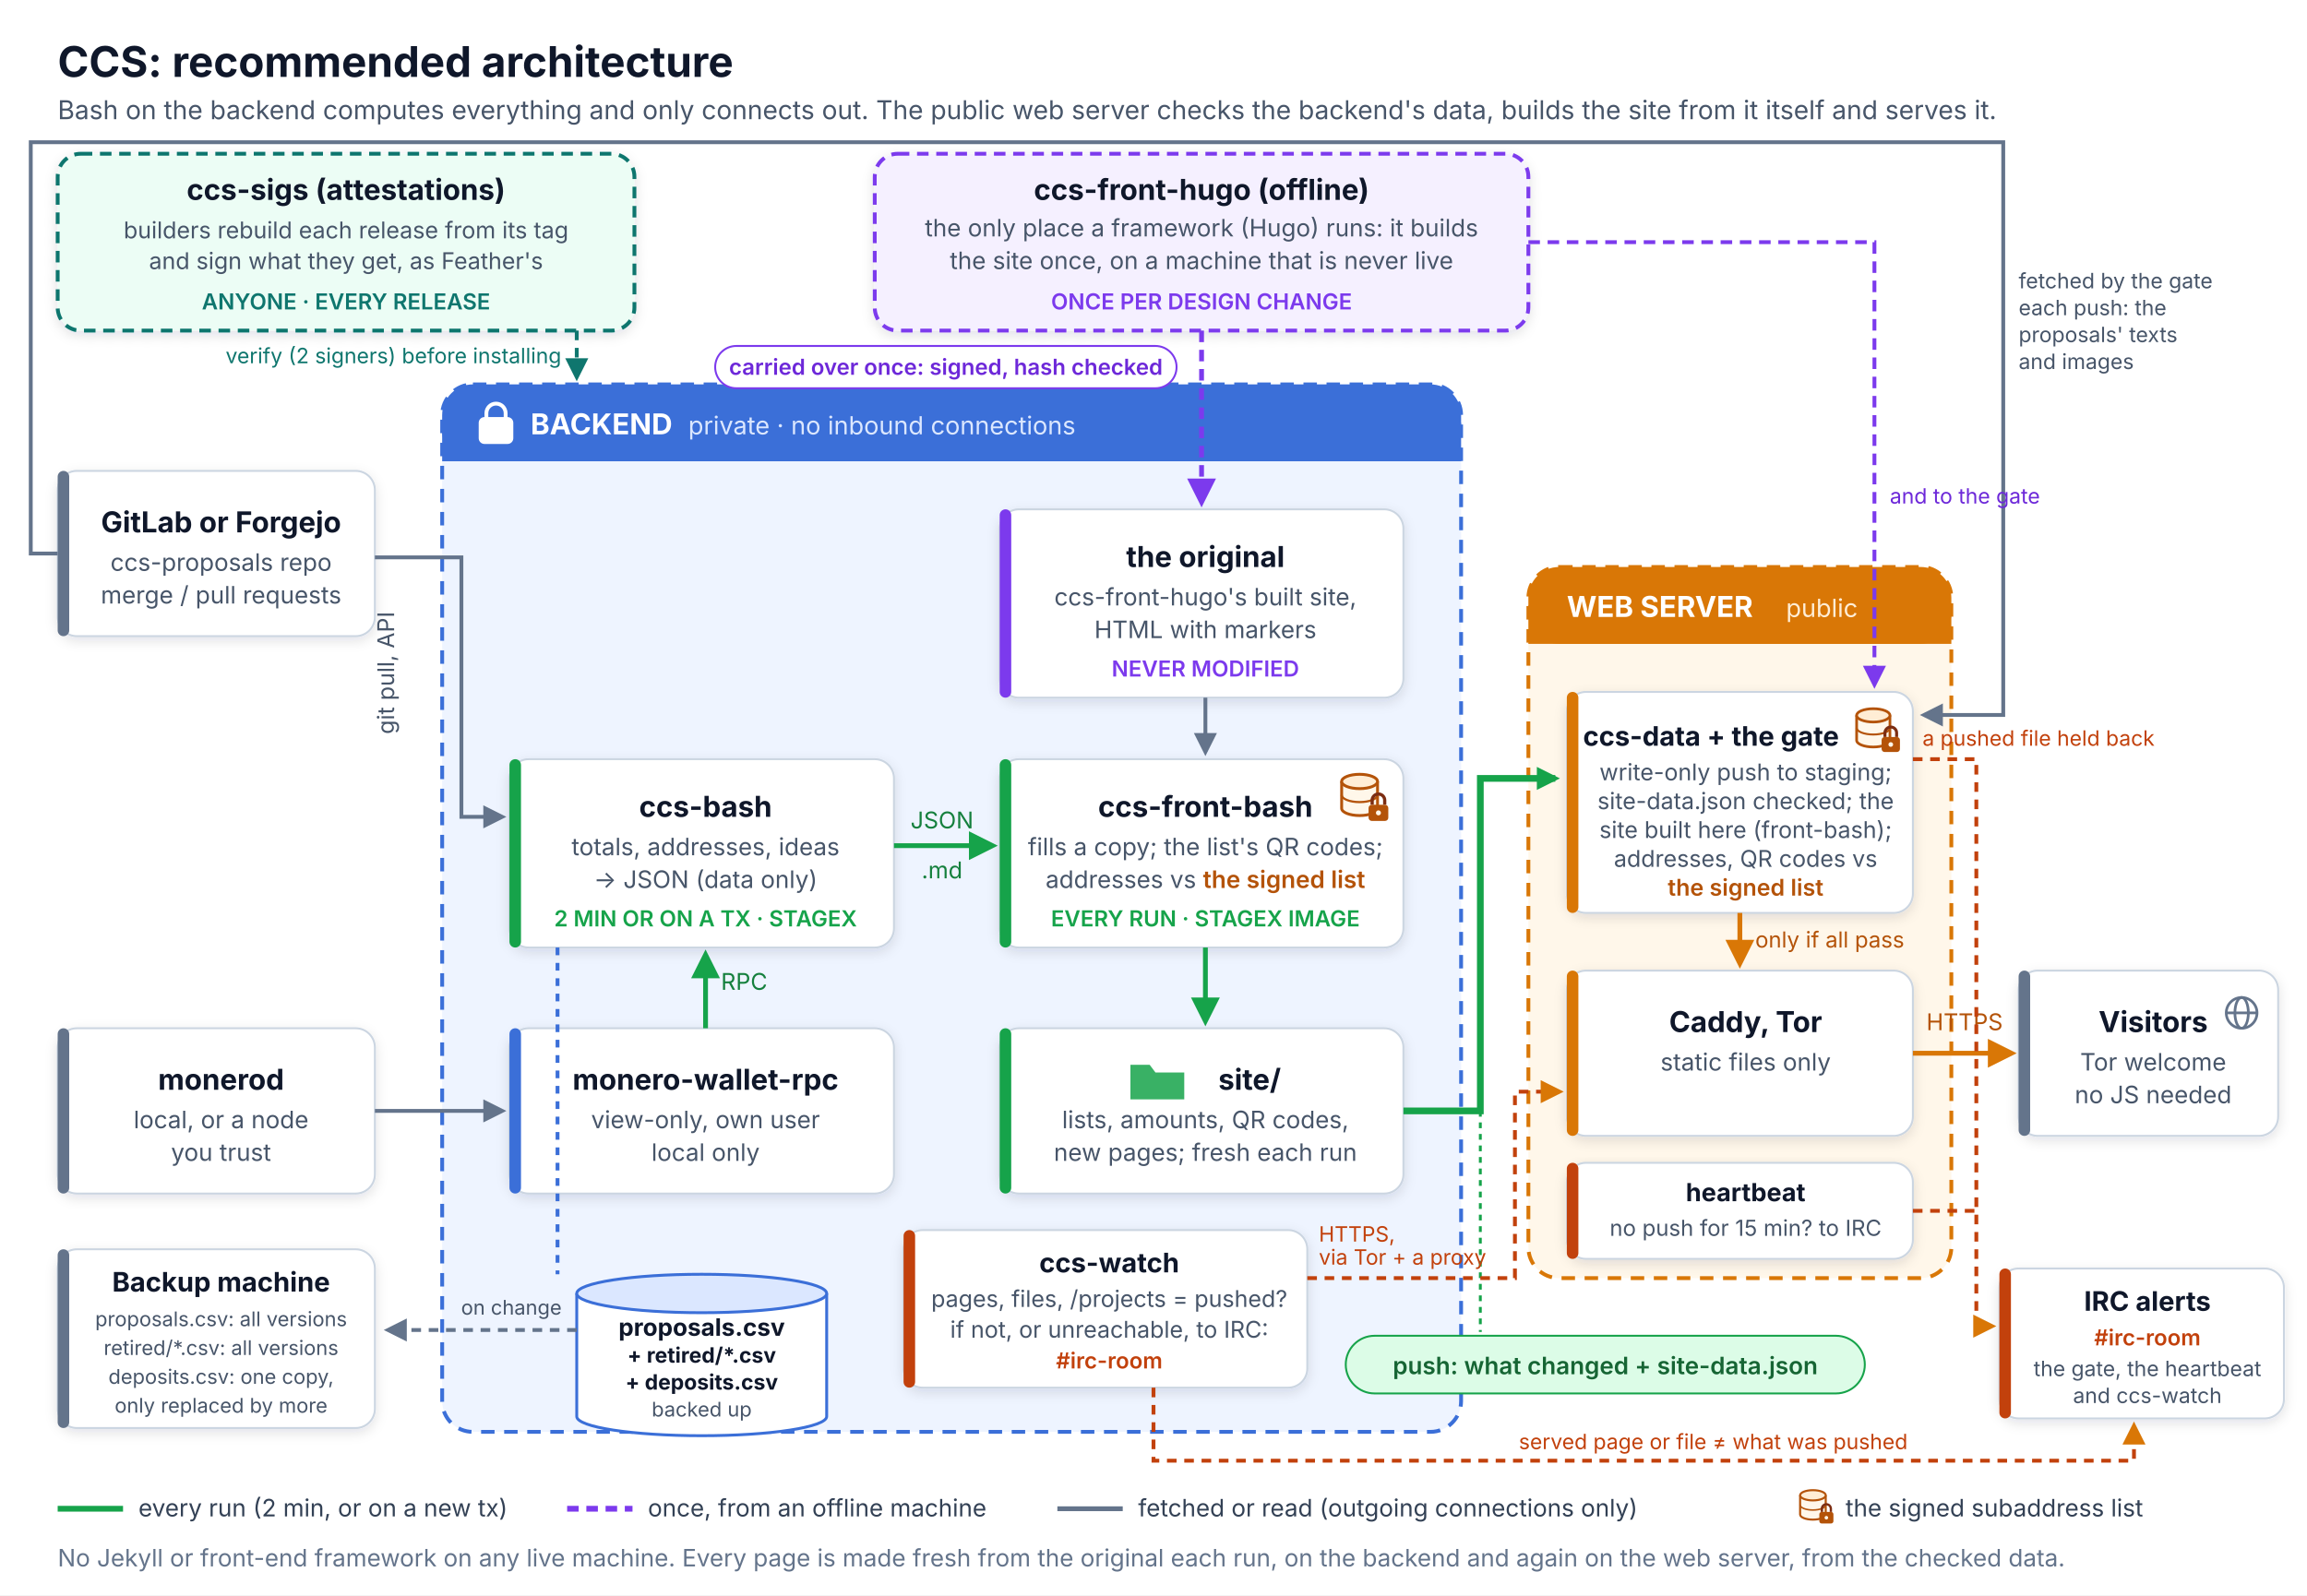
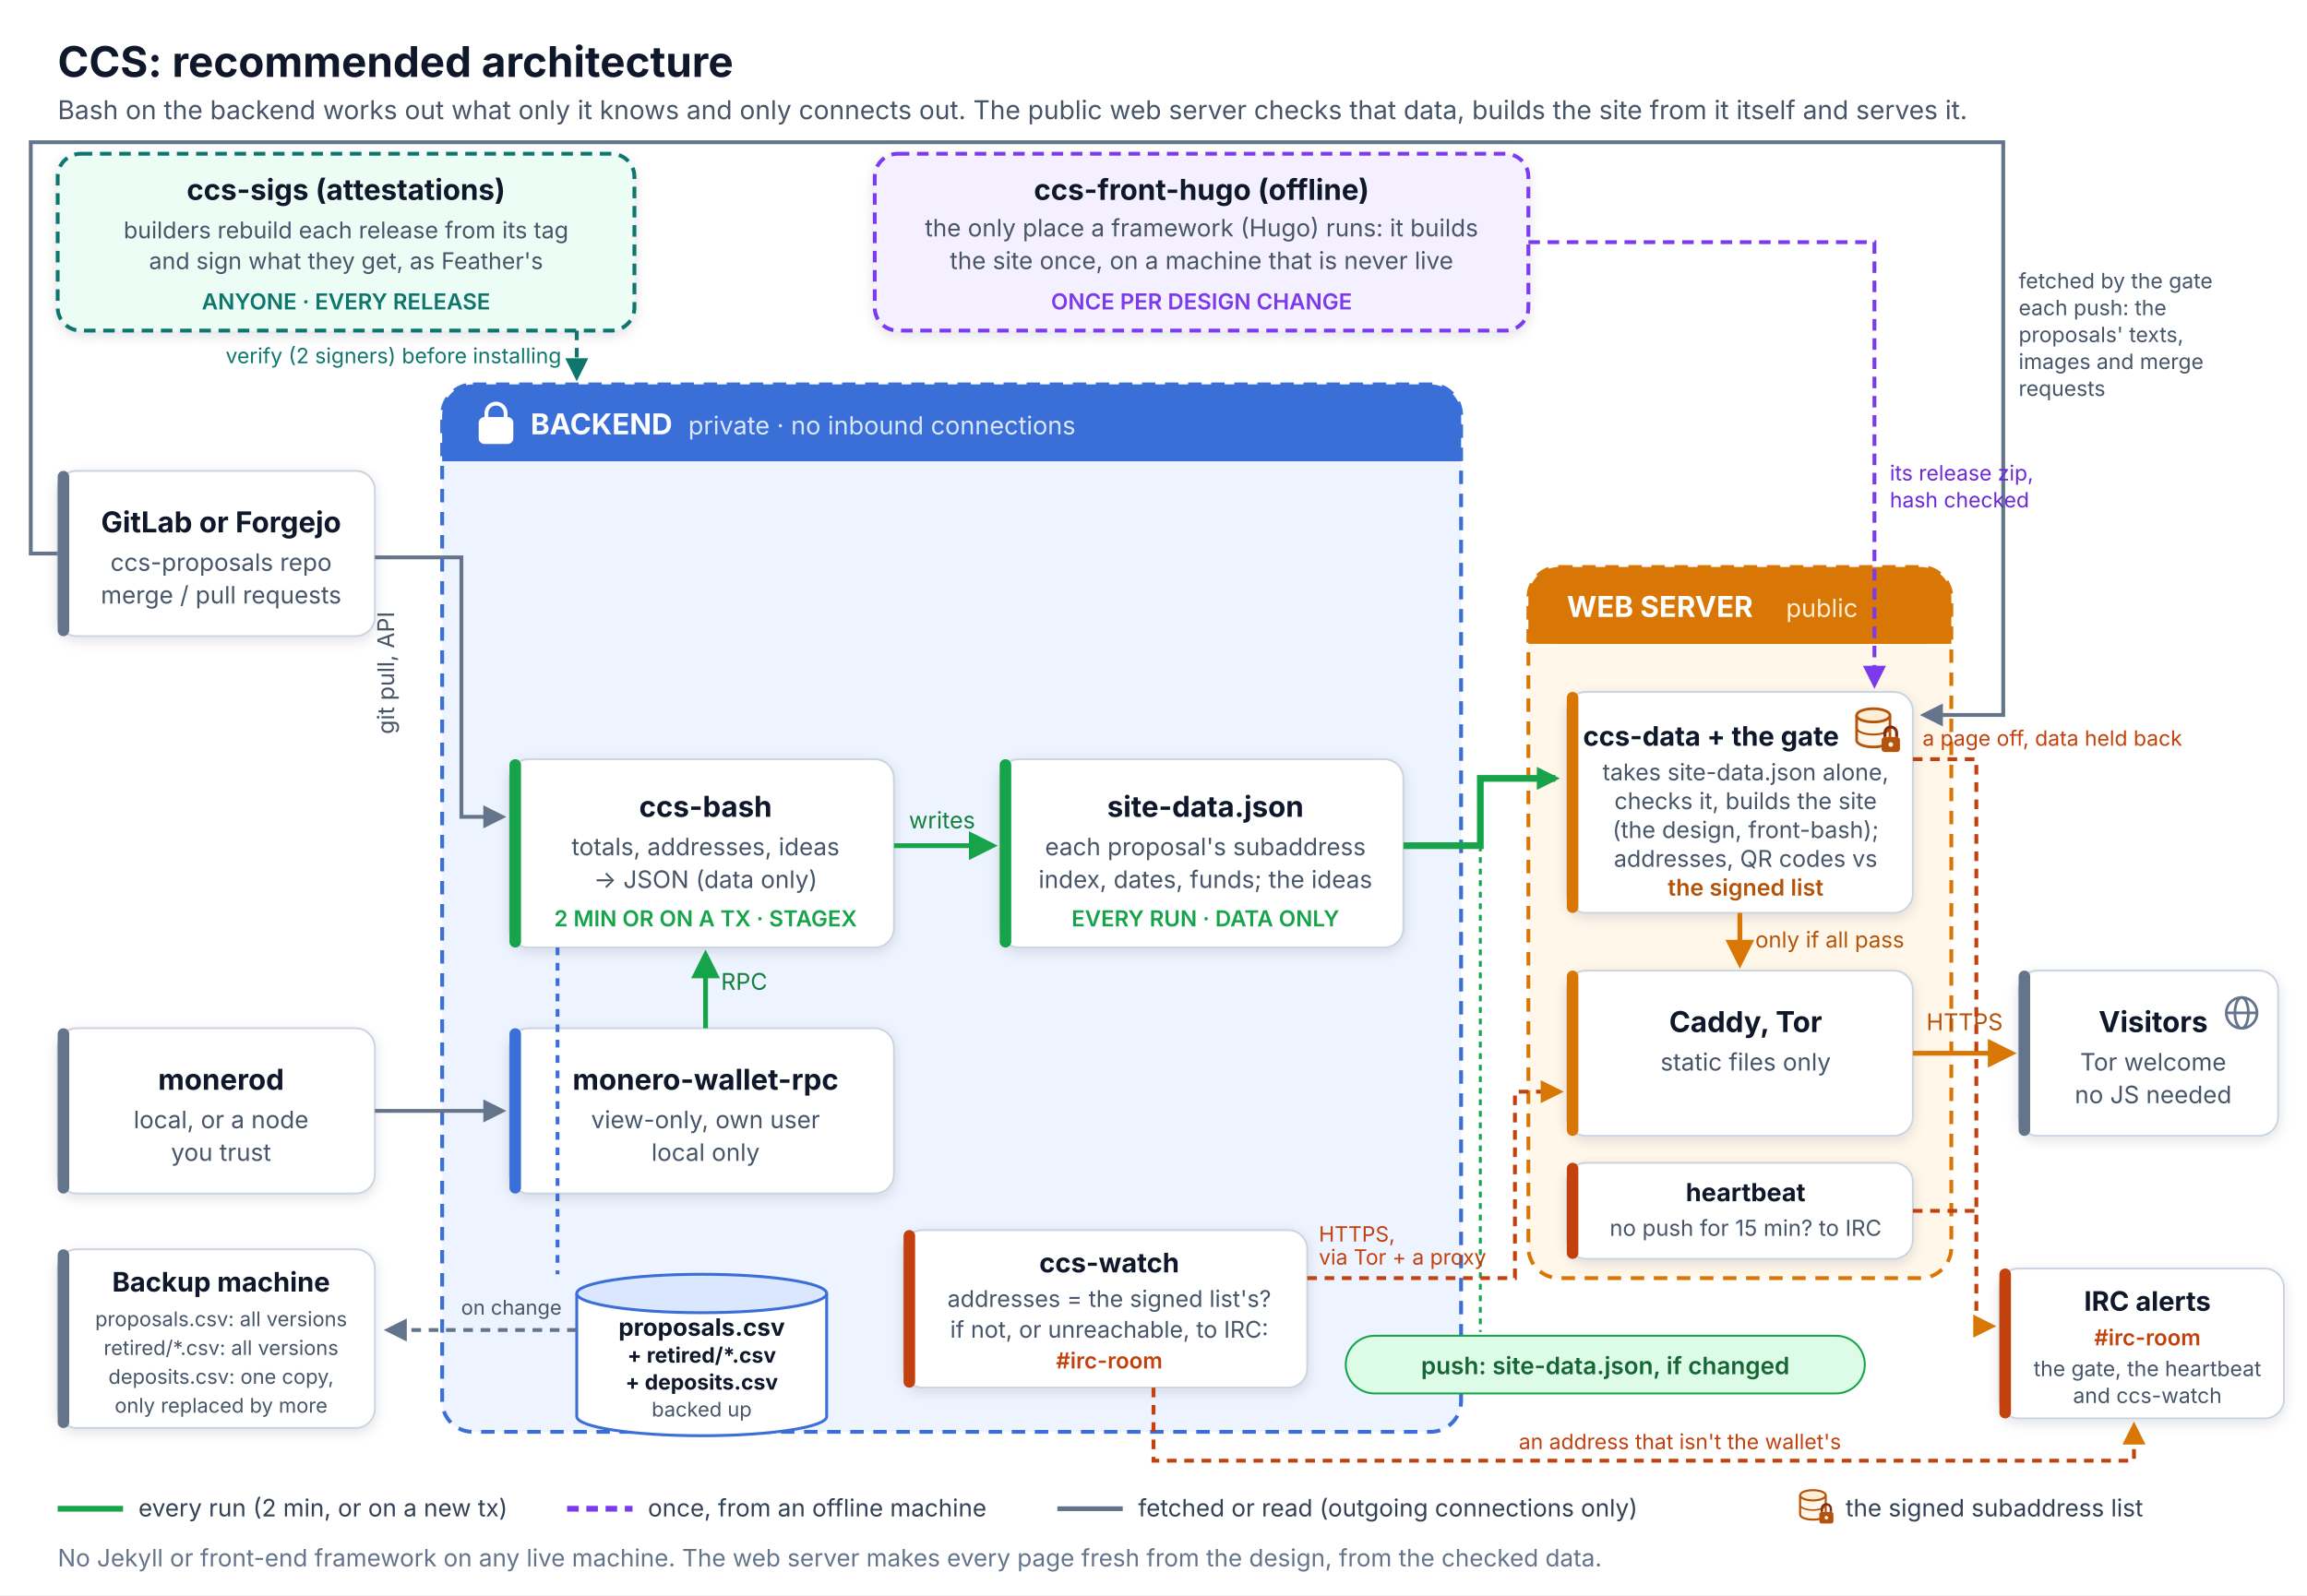
<svg xmlns="http://www.w3.org/2000/svg" viewBox="0 0 1200 830" width="1200" height="830" font-family="Inter, Helvetica, Arial, sans-serif">
  <defs>
    <filter id="sh" x="-10%" y="-10%" width="120%" height="130%">
      <feDropShadow dx="0" dy="2" stdDeviation="3" flood-color="#0f172a" flood-opacity="0.12" />
    </filter>
    <marker id="g" viewBox="0 0 10 10" refX="8" refY="5" markerWidth="6" markerHeight="6" orient="auto">
      <path d="M0,0 L10,5 L0,10 z" fill="#16a34a" />
    </marker>
    <marker id="gb" viewBox="0 0 10 10" refX="8" refY="5" markerWidth="12" markerHeight="12" markerUnits="userSpaceOnUse" orient="auto">
      <path d="M0,0 L10,5 L0,10 z" fill="#16a34a" />
    </marker>
    <marker id="p" viewBox="0 0 10 10" refX="8" refY="5" markerWidth="6" markerHeight="6" orient="auto">
      <path d="M0,0 L10,5 L0,10 z" fill="#7c3aed" />
    </marker>
    <marker id="t" viewBox="0 0 10 10" refX="8" refY="5" markerWidth="6" markerHeight="6" orient="auto">
      <path d="M0,0 L10,5 L0,10 z" fill="#0f766e" />
    </marker>
    <marker id="s" viewBox="0 0 10 10" refX="8" refY="5" markerWidth="6" markerHeight="6" orient="auto">
      <path d="M0,0 L10,5 L0,10 z" fill="#64748b" />
    </marker>
    <marker id="o" viewBox="0 0 10 10" refX="8" refY="5" markerWidth="6" markerHeight="6" orient="auto">
      <path d="M0,0 L10,5 L0,10 z" fill="#d97706" />
    </marker>
    <symbol id="signedlist" viewBox="0 0 30 30">
      <path d="M2,6 V21 A10,4 0 0 0 22,21 V6" fill="#fff7ea" stroke="#b45309" stroke-width="1.6" />
      <ellipse cx="12" cy="6" rx="10" ry="4" fill="#ffedd5" stroke="#b45309" stroke-width="1.6" />
      <path d="M2,13.5 A10,4 0 0 0 22,13.5" fill="none" stroke="#b45309" stroke-width="1.2" />
      <path d="M19,19 V16.5 a3.5,3.5 0 0 1 7,0 V19" fill="none" stroke="#7c2d12" stroke-width="1.8" />
      <rect x="17" y="19" width="11" height="9" rx="1.8" fill="#b45309" />
      <circle cx="22.5" cy="23.5" r="1.4" fill="#fff7ea" />
    </symbol>
  </defs>
  <rect width="1200" height="830" fill="#ffffff" />
  <text x="30" y="40" font-size="22" font-weight="700" fill="#0f172a">CCS: recommended architecture</text>
-   <text x="30" y="62" font-size="13.5" fill="#475569">Bash on the backend computes everything and only connects out. The public web server checks the backend's data, builds the site from it itself and serves it.</text>
+   <text x="30" y="62" font-size="13.5" fill="#475569">Bash on the backend works out what only it knows and only connects out. The public web server checks that data, builds the site from it itself and serves it.</text>
  <g transform="translate(0,115)">
    <rect x="230" y="85" width="530" height="545" rx="16" fill="#eef4ff" stroke="#3b6fd8" stroke-width="2" stroke-dasharray="7 5" />
    <rect x="230" y="85" width="530" height="40" rx="16" fill="#3b6fd8" />
    <rect x="230" y="105" width="530" height="20" fill="#3b6fd8" />
    <g transform="translate(250,95)" fill="none" stroke="#ffffff" stroke-width="2">
      <rect x="0" y="8" width="16" height="12" rx="2" fill="#ffffff" />
      <path d="M3,8 V5 a5,5 0 0 1 10,0 V8" />
    </g>
    <text x="276" y="111" font-size="15" font-weight="700" fill="#ffffff">BACKEND</text>
    <text x="358" y="111" font-size="13" fill="#dbe7ff">private · no inbound connections</text>
    <rect x="795" y="180" width="220" height="370" rx="16" fill="#fff7ea" stroke="#d97706" stroke-width="2" stroke-dasharray="7 5" />
    <rect x="795" y="180" width="220" height="40" rx="16" fill="#d97706" />
    <rect x="795" y="200" width="220" height="20" fill="#d97706" />
    <text x="815" y="206" font-size="15" font-weight="700" fill="#ffffff">WEB SERVER</text>
    <text x="929" y="206" font-size="13" fill="#ffedd5">public</text>
    <g filter="url(#sh)">
      <rect x="30" y="130" width="165" height="86" rx="10" fill="#ffffff" stroke="#cbd5e1" />
      <rect x="30" y="420" width="165" height="86" rx="10" fill="#ffffff" stroke="#cbd5e1" />
    </g>
    <rect x="30" y="130" width="6" height="86" rx="3" fill="#64748b" />
    <rect x="30" y="420" width="6" height="86" rx="3" fill="#64748b" />
    <text x="115" y="162" text-anchor="middle" font-size="15" font-weight="700" fill="#0f172a">GitLab or Forgejo</text>
    <text x="115" y="182" text-anchor="middle" font-size="12.5" fill="#475569">ccs-proposals repo</text>
    <text x="115" y="199" text-anchor="middle" font-size="12.5" fill="#475569">merge / pull requests</text>
    <text x="115" y="452" text-anchor="middle" font-size="15" font-weight="700" fill="#0f172a">monerod</text>
    <text x="115" y="472" text-anchor="middle" font-size="12.5" fill="#475569">local, or a node</text>
    <text x="115" y="489" text-anchor="middle" font-size="12.5" fill="#475569">you trust</text>
    <g filter="url(#sh)" fill="#ffffff" stroke="#cbd5e1">
-       <rect x="520" y="150" width="210" height="98" rx="10" />
      <rect x="265" y="280" width="200" height="98" rx="10" />
      <rect x="520" y="280" width="210" height="98" rx="10" />
      <rect x="265" y="420" width="200" height="86" rx="10" />
-       <rect x="520" y="420" width="210" height="86" rx="10" />
-     </g>
-     <rect x="520" y="150" width="6" height="98" rx="3" fill="#7c3aed" />
+     </g>
    <rect x="265" y="280" width="6" height="98" rx="3" fill="#16a34a" />
    <rect x="520" y="280" width="6" height="98" rx="3" fill="#16a34a" />
    <rect x="265" y="420" width="6" height="86" rx="3" fill="#3b6fd8" />
-     <rect x="520" y="420" width="6" height="86" rx="3" fill="#16a34a" />
    <g text-anchor="middle">
-       <text x="627" y="180" font-size="15" font-weight="700" fill="#0f172a">the original</text>
-       <text x="627" y="200" font-size="12.5" fill="#475569">ccs-front-hugo's built site,</text>
-       <text x="627" y="217" font-size="12.5" fill="#475569">HTML with markers</text>
-       <text x="627" y="237" font-size="11.5" font-weight="600" fill="#7c3aed">NEVER MODIFIED</text>
      <text x="367" y="310" font-size="15" font-weight="700" fill="#0f172a">ccs-bash</text>
      <text x="367" y="330" font-size="12.5" fill="#475569">totals, addresses, ideas</text>
      <text x="367" y="347" font-size="12.5" fill="#475569">→ JSON (data only)</text>
      <text x="367" y="367" font-size="11.5" font-weight="600" fill="#16a34a">2 MIN OR ON A TX · STAGEX</text>
-       <text x="627" y="310" font-size="15" font-weight="700" fill="#0f172a">ccs-front-bash</text>
-       <use href="#signedlist" x="696" y="286" width="28" height="28" />
-       <text x="627" y="330" font-size="12.5" fill="#475569">fills a copy; the list's QR codes;</text>
-       <text x="627" y="347" font-size="12.5" fill="#475569">addresses vs <tspan font-weight="600" fill="#b45309">the signed list</tspan>
-       </text>
-       <text x="627" y="367" font-size="11.5" font-weight="600" fill="#16a34a">EVERY RUN · STAGEX IMAGE</text>
+       <text x="627" y="310" font-size="15" font-weight="700" fill="#0f172a">site-data.json</text>
+       <text x="627" y="330" font-size="12.5" fill="#475569">each proposal's subaddress</text>
+       <text x="627" y="347" font-size="12.5" fill="#475569">index, dates, funds; the ideas</text>
+       <text x="627" y="367" font-size="11.5" font-weight="600" fill="#16a34a">EVERY RUN · DATA ONLY</text>
      <text x="367" y="452" font-size="15" font-weight="700" fill="#0f172a">monero-wallet-rpc</text>
      <text x="367" y="472" font-size="12.5" fill="#475569">view-only, own user</text>
      <text x="367" y="489" font-size="12.5" fill="#475569">local only</text>
-       <text x="650" y="452" font-size="15" font-weight="700" fill="#0f172a">site/</text>
-       <text x="627" y="472" font-size="12.5" fill="#475569">lists, amounts, QR codes,</text>
-       <text x="627" y="489" font-size="12.5" fill="#475569">new pages; fresh each run</text>
-     </g>
-     <path d="M588,439 h10 l3,4 h15 v14 h-28 z" fill="#16a34a" opacity="0.85" />
+     </g>
    <g transform="translate(300,548)">
      <path d="M0,10 v64 a65,10 0 0 0 130,0 v-64" fill="#ffffff" stroke="#3b6fd8" stroke-width="1.5" />
      <ellipse cx="65" cy="10" rx="65" ry="10" fill="#dbe7ff" stroke="#3b6fd8" stroke-width="1.5" />
      <text x="65" y="32" text-anchor="middle" font-size="12.5" font-weight="700" fill="#0f172a">proposals.csv</text>
      <text x="65" y="46" text-anchor="middle" font-size="11" font-weight="700" fill="#0f172a">+ retired/*.csv</text>
      <text x="65" y="60" text-anchor="middle" font-size="11" font-weight="700" fill="#0f172a">+ deposits.csv</text>
      <text x="65" y="74" text-anchor="middle" font-size="10.5" fill="#475569">backed up</text>
    </g>
    <rect x="30" y="535" width="165" height="93" rx="10" fill="#ffffff" stroke="#cbd5e1" filter="url(#sh)" />
    <rect x="30" y="535" width="6" height="93" rx="3" fill="#64748b" />
    <g text-anchor="middle">
      <text x="115" y="557" font-size="14" font-weight="700" fill="#0f172a">Backup machine</text>
      <text x="115" y="575" font-size="10.5" fill="#475569">proposals.csv: all versions</text>
      <text x="115" y="590" font-size="10.5" fill="#475569">retired/*.csv: all versions</text>
      <text x="115" y="605" font-size="10.5" fill="#475569">deposits.csv: one copy,</text>
      <text x="115" y="620" font-size="10.5" fill="#475569">only replaced by more</text>
    </g>
    <path d="M300,577 H202" fill="none" stroke="#64748b" stroke-width="2" stroke-dasharray="5 4" marker-end="url(#s)" />
    <text x="266" y="569" text-anchor="middle" font-size="10.5" fill="#475569">on change</text>
    <g filter="url(#sh)" fill="#ffffff" stroke="#cbd5e1">
      <rect x="815" y="245" width="180" height="115" rx="10" />
      <rect x="815" y="390" width="180" height="86" rx="10" />
      <rect x="1050" y="390" width="135" height="86" rx="10" />
    </g>
    <rect x="815" y="245" width="6" height="115" rx="3" fill="#d97706" />
    <rect x="815" y="390" width="6" height="86" rx="3" fill="#d97706" />
    <rect x="1050" y="390" width="6" height="86" rx="3" fill="#64748b" />
    <g text-anchor="middle">
      <text x="890" y="273" font-size="14" font-weight="700" fill="#0f172a">ccs-data + the gate</text>
      <use href="#signedlist" x="964" y="252" width="26" height="26" />
-       <text x="908" y="291" font-size="12" fill="#475569">write-only push to staging;</text>
-       <text x="908" y="306" font-size="12" fill="#475569">site-data.json checked; the</text>
-       <text x="908" y="321" font-size="12" fill="#475569">site built here (front-bash);</text>
+       <text x="908" y="291" font-size="12" fill="#475569">takes site-data.json alone,</text>
+       <text x="908" y="306" font-size="12" fill="#475569">checks it, builds the site</text>
+       <text x="908" y="321" font-size="12" fill="#475569">(the design, front-bash);</text>
      <text x="908" y="336" font-size="12" fill="#475569">addresses, QR codes vs</text>
      <text x="908" y="351" font-size="12" font-weight="600" fill="#b45309">the signed list</text>
      <text x="908" y="422" font-size="15" font-weight="700" fill="#0f172a">Caddy, Tor</text>
      <text x="908" y="442" font-size="12.5" fill="#475569">static files only</text>
      <text x="1120" y="422" font-size="15" font-weight="700" fill="#0f172a">Visitors</text>
      <text x="1120" y="442" font-size="12.5" fill="#475569">Tor welcome</text>
      <text x="1120" y="459" font-size="12.5" fill="#475569">no JS needed</text>
    </g>
    <rect x="815" y="490" width="180" height="50" rx="10" fill="#ffffff" stroke="#cbd5e1" filter="url(#sh)" />
    <rect x="815" y="490" width="6" height="50" rx="3" fill="#c2410c" />
    <text x="908" y="510" text-anchor="middle" font-size="13" font-weight="700" fill="#0f172a">heartbeat</text>
    <text x="908" y="528" text-anchor="middle" font-size="11.5" fill="#475569">no push for 15 min? to IRC</text>
    <path d="M995,515 H1028" fill="none" stroke="#c2410c" stroke-width="2" stroke-dasharray="5 4" />
    <g transform="translate(1158,404)" fill="none" stroke="#64748b" stroke-width="1.4">
      <circle cx="8" cy="8" r="8" />
      <ellipse cx="8" cy="8" rx="3.5" ry="8" />
      <path d="M0,8 h16" />
    </g>
    <g fill="none" stroke="#64748b" stroke-width="2" marker-end="url(#s)">
      <path d="M195,175 H240 V310 H261" />
      <path d="M195,463 H261" />
    </g>
    <text x="200" y="262" font-size="12" fill="#475569" transform="rotate(-90 205 262)">git pull, API</text>
    <g fill="none" stroke="#16a34a" stroke-width="2.5" marker-end="url(#g)">
      <path d="M367,420 V382" />
      <path d="M465,325 H516" />
-       <path d="M627,378 V416" />
    </g>
    <path d="M290,378 V548" fill="none" stroke="#3b6fd8" stroke-width="2" stroke-dasharray="4 4" />
    <text x="375" y="400" font-size="12" fill="#15803d">RPC</text>
-     <text x="490" y="316" text-anchor="middle" font-size="12" fill="#15803d">JSON</text>
-     <text x="490" y="342" text-anchor="middle" font-size="12" fill="#15803d">.md</text>
-     <path d="M627,248 V276" fill="none" stroke="#64748b" stroke-width="2" marker-end="url(#s)" />
-     <path d="M730,463 H770 V290 H809" fill="none" stroke="#16a34a" stroke-width="3.5" marker-end="url(#gb)" />
+     <text x="490" y="316" text-anchor="middle" font-size="12" fill="#15803d">writes</text>
+     <path d="M730,325 H770 V290 H809" fill="none" stroke="#16a34a" stroke-width="3.5" marker-end="url(#gb)" />
    <g transform="translate(700,580)">
      <rect x="0" y="0" width="270" height="30" rx="15" fill="#dcfce7" stroke="#16a34a" />
-       <text x="135" y="20" text-anchor="middle" font-size="12.5" font-weight="600" fill="#166534">push: what changed + site-data.json</text>
-     </g>
-     <path d="M770,463 V578" fill="none" stroke="#16a34a" stroke-width="1.5" stroke-dasharray="3 3" />
+       <text x="135" y="20" text-anchor="middle" font-size="12.5" font-weight="600" fill="#166534">push: site-data.json, if changed</text>
+     </g>
+     <path d="M770,325 V578" fill="none" stroke="#16a34a" stroke-width="1.5" stroke-dasharray="3 3" />
    <path d="M905,360 V386" fill="none" stroke="#d97706" stroke-width="2.5" marker-end="url(#o)" />
    <text x="913" y="378" font-size="11.5" fill="#b45309">only if all pass</text>
    <path d="M995,433 H1046" fill="none" stroke="#d97706" stroke-width="2.5" marker-end="url(#o)" />
    <text x="1002" y="421" font-size="12" fill="#b45309">HTTPS</text>
  </g>
  <rect x="30" y="80" width="300" height="92" rx="12" fill="#ecfdf5" stroke="#0f766e" stroke-width="2" stroke-dasharray="6 4" filter="url(#sh)" />
  <g text-anchor="middle">
    <text x="180" y="104" font-size="15" font-weight="700" fill="#0f172a">ccs-sigs (attestations)</text>
    <text x="180" y="124" font-size="12" fill="#475569">builders rebuild each release from its tag</text>
    <text x="180" y="140" font-size="12" fill="#475569">and sign what they get, as Feather's</text>
    <text x="180" y="161" font-size="11.5" font-weight="600" fill="#0f766e">ANYONE · EVERY RELEASE</text>
  </g>
  <path d="M300,172 V196" fill="none" stroke="#0f766e" stroke-width="2" stroke-dasharray="5 4" marker-end="url(#t)" />
  <text x="292" y="189" text-anchor="end" font-size="11" fill="#0f766e">verify (2 signers) before installing</text>
  <rect x="455" y="80" width="340" height="92" rx="12" fill="#f5f0ff" stroke="#7c3aed" stroke-width="2" stroke-dasharray="6 4" filter="url(#sh)" />
  <text x="625" y="104" text-anchor="middle" font-size="15" font-weight="700" fill="#0f172a">ccs-front-hugo (offline)</text>
  <text x="625" y="123" text-anchor="middle" font-size="12.5" fill="#475569">the only place a framework (Hugo) runs: it builds</text>
  <text x="625" y="140" text-anchor="middle" font-size="12.5" fill="#475569">the site once, on a machine that is never live</text>
  <text x="625" y="161" text-anchor="middle" font-size="11.5" font-weight="600" fill="#7c3aed">ONCE PER DESIGN CHANGE</text>
-   <path d="M625,172 V261" fill="none" stroke="#7c3aed" stroke-width="2.5" stroke-dasharray="6 4" marker-end="url(#p)" />
-   <g transform="translate(372,180)">
-     <rect x="0" y="0" width="240" height="22" rx="11" fill="#ffffff" stroke="#7c3aed" />
-     <text x="120" y="15" text-anchor="middle" font-size="11.5" font-weight="600" fill="#6d28d9">carried over once: signed, hash checked</text>
-   </g>
  <rect x="470" y="640" width="210" height="82" rx="10" fill="#ffffff" stroke="#cbd5e1" filter="url(#sh)" />
  <rect x="470" y="640" width="6" height="82" rx="3" fill="#c2410c" />
  <g text-anchor="middle">
    <text x="577" y="662" font-size="14" font-weight="700" fill="#0f172a">ccs-watch</text>
-     <text x="577" y="680" font-size="12" fill="#475569">pages, files, /projects = pushed?</text>
+     <text x="577" y="680" font-size="12" fill="#475569">addresses = the signed list's?</text>
    <text x="577" y="696" font-size="12" fill="#475569">if not, or unreachable, to IRC:</text>
    <text x="577" y="712" font-size="11.5" font-weight="600" fill="#c2410c">#irc-room</text>
  </g>
  <path d="M680,665 H788 V568 H811" fill="none" stroke="#c2410c" stroke-width="2" stroke-dasharray="5 4" marker-end="url(#o)" />
  <text x="686" y="646" font-size="11" fill="#c2410c">HTTPS,</text>
  <text x="686" y="658" font-size="11" fill="#c2410c">via Tor + a proxy</text>
  <rect x="1040" y="660" width="148" height="78" rx="10" fill="#ffffff" stroke="#cbd5e1" filter="url(#sh)" />
  <rect x="1040" y="660" width="6" height="78" rx="3" fill="#c2410c" />
  <g text-anchor="middle">
    <text x="1117" y="682" font-size="14" font-weight="700" fill="#0f172a">IRC alerts</text>
    <text x="1117" y="700" font-size="11.5" font-weight="600" fill="#c2410c">#irc-room</text>
    <text x="1117" y="716" font-size="11" fill="#475569">the gate, the heartbeat</text>
    <text x="1117" y="730" font-size="11" fill="#475569">and ccs-watch</text>
  </g>
  <path d="M995,395 H1028 V690 H1036" fill="none" stroke="#c2410c" stroke-width="2" stroke-dasharray="5 4" marker-end="url(#o)" />
-   <text x="1000" y="388" font-size="11" fill="#c2410c">a pushed file held back</text>
+   <text x="1000" y="388" font-size="11" fill="#c2410c">a page off, data held back</text>
  <path d="M30,288 H16 V74 H1042 V372 H1001" fill="none" stroke="#64748b" stroke-width="2" marker-end="url(#s)" />
  <text x="1050" y="150" font-size="11" fill="#475569">fetched by the gate</text>
  <text x="1050" y="164" font-size="11" fill="#475569">each push: the</text>
-   <text x="1050" y="178" font-size="11" fill="#475569">proposals' texts</text>
-   <text x="1050" y="192" font-size="11" fill="#475569">and images</text>
+   <text x="1050" y="178" font-size="11" fill="#475569">proposals' texts,</text>
+   <text x="1050" y="192" font-size="11" fill="#475569">images and merge</text>
+   <text x="1050" y="206" font-size="11" fill="#475569">requests</text>
  <path d="M795,126 H975 V356" fill="none" stroke="#7c3aed" stroke-width="2" stroke-dasharray="6 4" marker-end="url(#p)" />
-   <text x="983" y="262" font-size="11" fill="#6d28d9">and to the gate</text>
+   <text x="983" y="250" font-size="11" fill="#6d28d9">its release zip,</text>
+   <text x="983" y="264" font-size="11" fill="#6d28d9">hash checked</text>
  <path d="M600,722 V760 H1110 V742" fill="none" stroke="#c2410c" stroke-width="2" stroke-dasharray="5 4" marker-end="url(#o)" />
-   <text x="790" y="754" font-size="11" fill="#c2410c">served page or file ≠ what was pushed</text>
+   <text x="790" y="754" font-size="11" fill="#c2410c">an address that isn't the wallet's</text>
  <g transform="translate(30,775)" font-size="12.5" fill="#334155">
    <path d="M0,10 H34" stroke="#16a34a" stroke-width="3" />
    <text x="42" y="14">every run (2 min, or on a new tx)</text>
    <path d="M265,10 H299" stroke="#7c3aed" stroke-width="3" stroke-dasharray="6 4" />
    <text x="307" y="14">once, from an offline machine</text>
    <path d="M520,10 H554" stroke="#64748b" stroke-width="2.5" />
    <text x="562" y="14">fetched or read (outgoing connections only)</text>
    <use href="#signedlist" x="905" y="-1" width="20" height="20" />
    <text x="930" y="14" font-size="12.5" fill="#334155">the signed subaddress list</text>
-     <text x="0" y="40" fill="#64748b">No Jekyll or front-end framework on any live machine. Every page is made fresh from the original each run, on the backend and again on the web server, from the checked data.</text>
+     <text x="0" y="40" fill="#64748b">No Jekyll or front-end framework on any live machine. The web server makes every page fresh from the design, from the checked data.</text>
  </g>
</svg>
